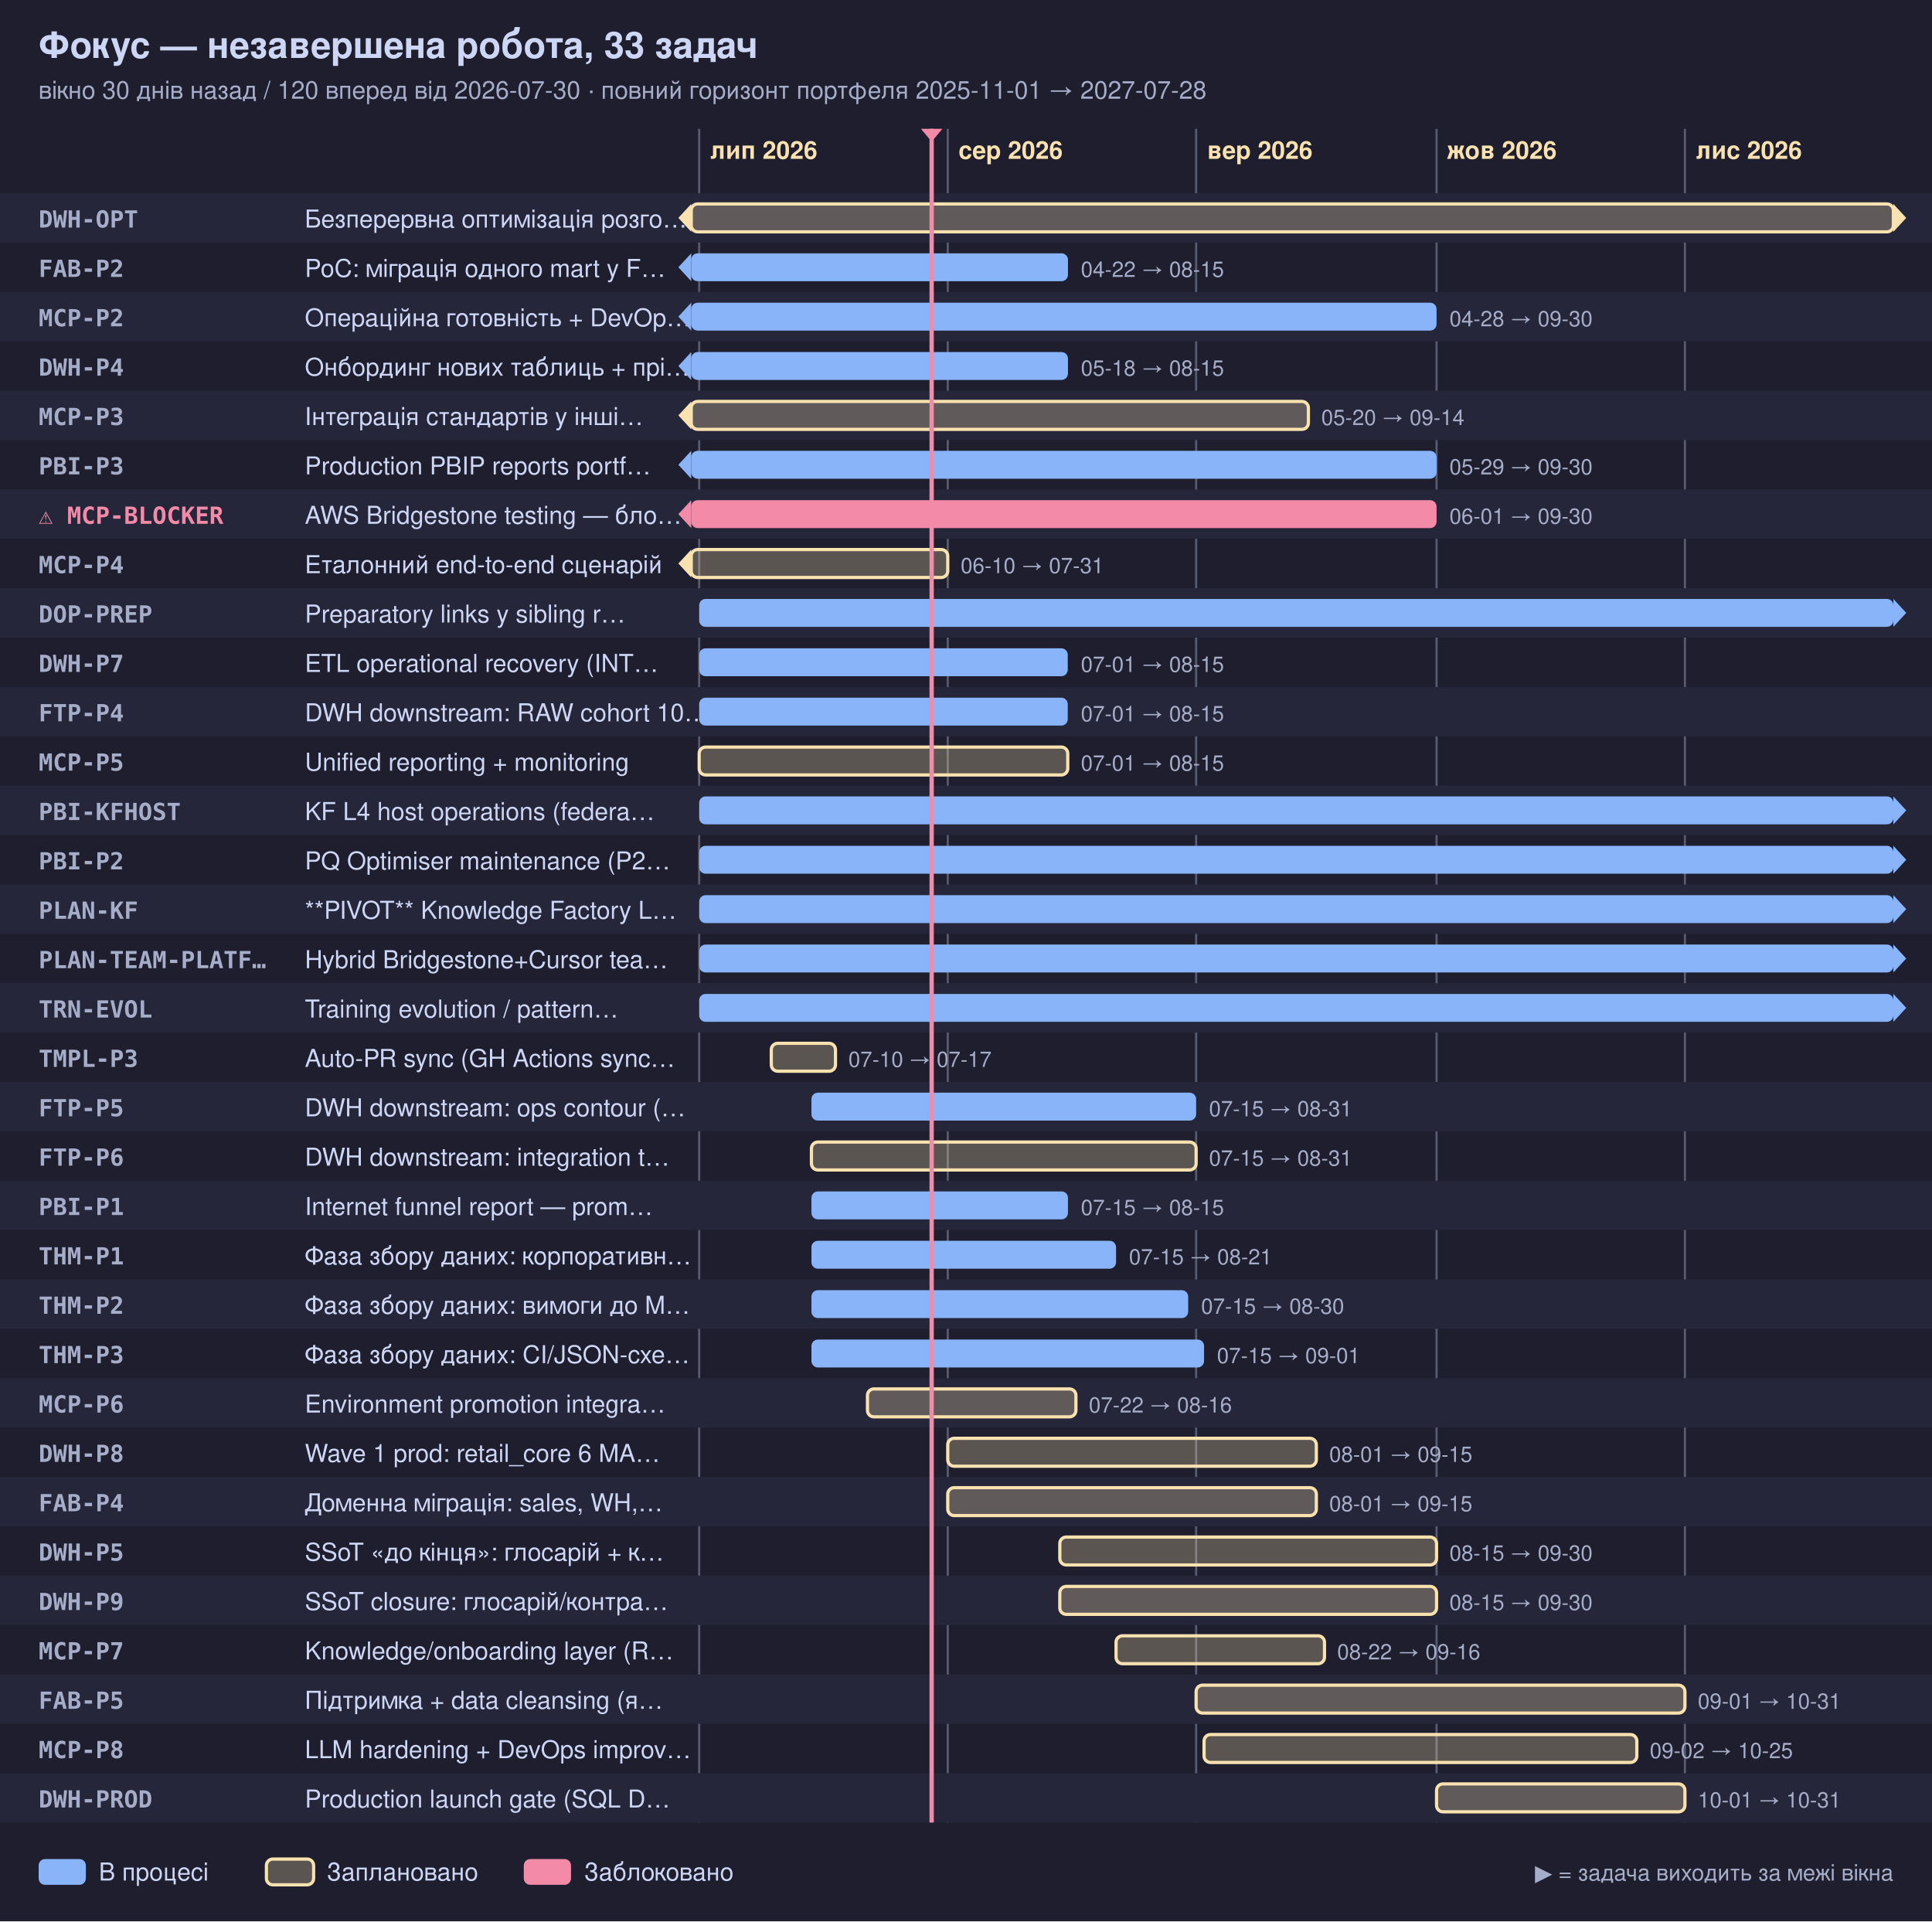
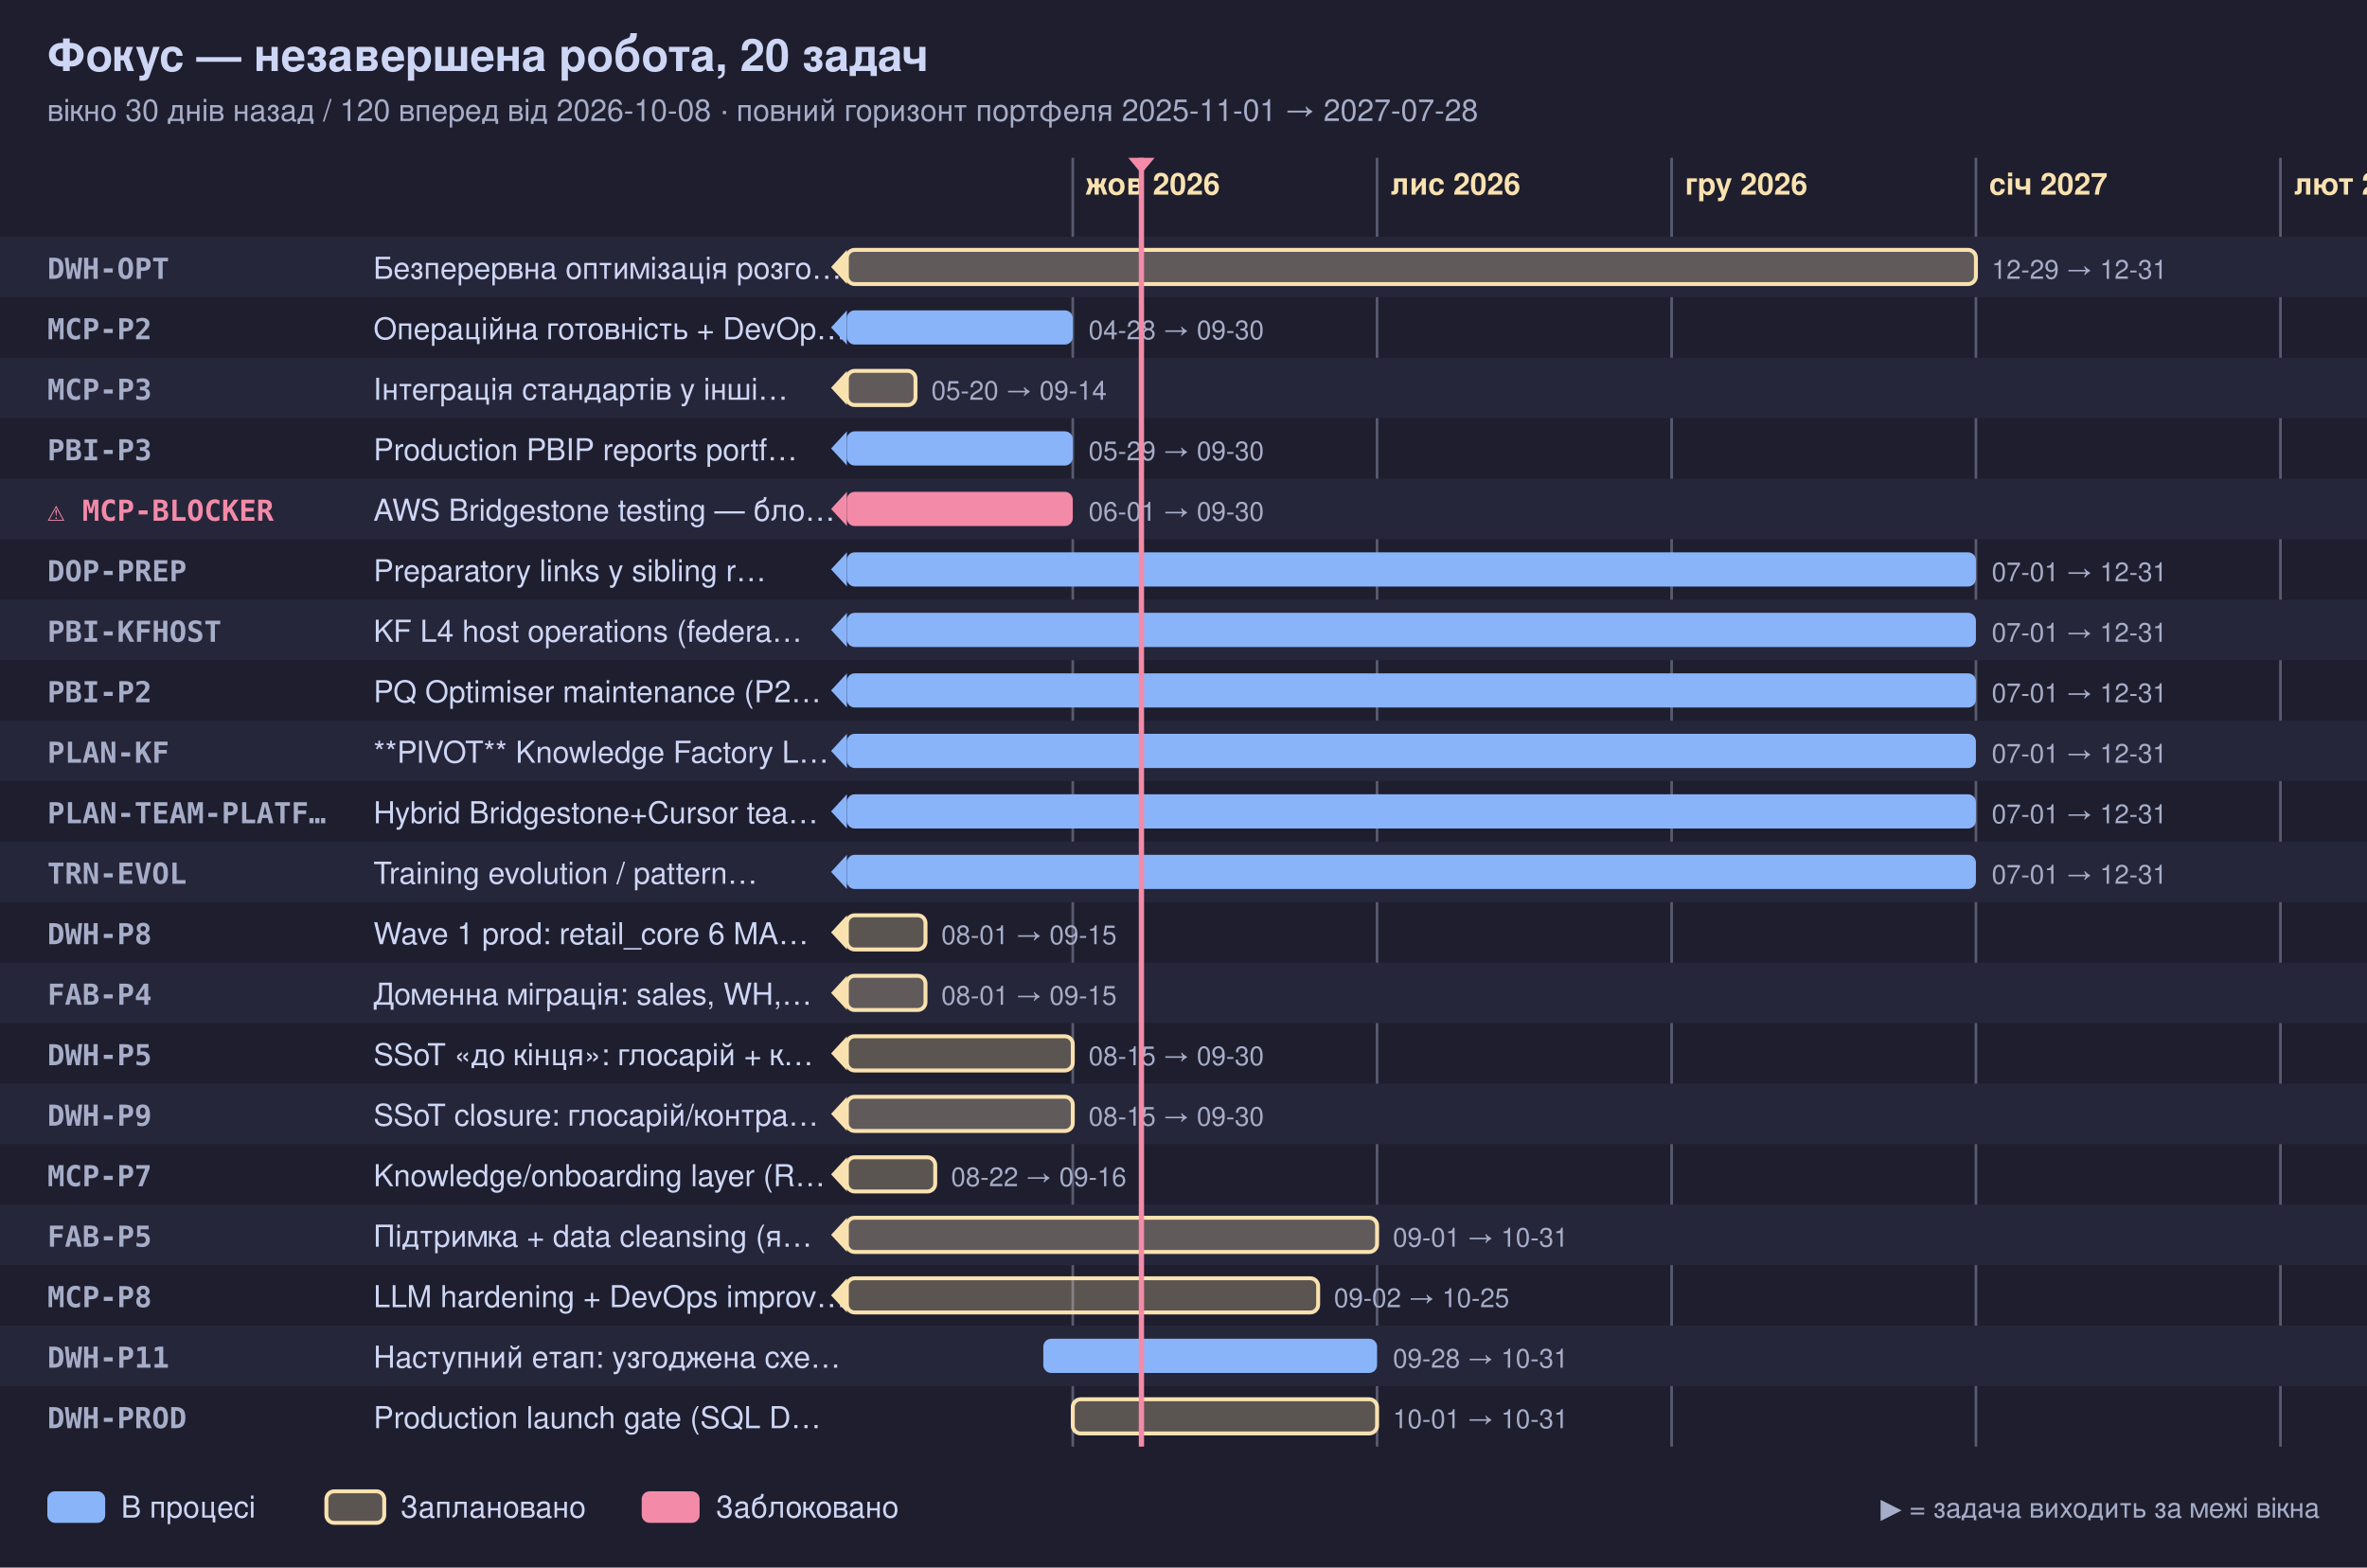
- <svg xmlns="http://www.w3.org/2000/svg" width="900" height="895" viewBox="0 0 900 895" role="img" aria-label="Фокус — незавершена робота, 33 задач" font-family="Segoe UI,Helvetica,Arial,sans-serif">
-   <rect width="900" height="895" fill="#1e1e2e" />
-   <text x="18" y="27" font-size="17" font-weight="700" fill="#cdd6f4">Фокус — незавершена робота, 33 задач</text>
-   <text x="18" y="46" font-size="11.5" fill="#a6adc8">вікно 30 днів назад / 120 вперед від 2026-07-30 · повний горизонт портфеля 2025-11-01 → 2027-07-28</text>
-   <line x1="325.7" y1="60.0" x2="325.7" y2="849.0" stroke="#585b70" stroke-width="1" />
-   <text x="330.7" y="74.0" font-size="11.5" font-weight="600" fill="#f9e2af">лип 2026</text>
-   <line x1="441.5" y1="60.0" x2="441.5" y2="849.0" stroke="#585b70" stroke-width="1" />
-   <text x="446.5" y="74.0" font-size="11.5" font-weight="600" fill="#f9e2af">сер 2026</text>
-   <line x1="557.2" y1="60.0" x2="557.2" y2="849.0" stroke="#585b70" stroke-width="1" />
-   <text x="562.2" y="74.0" font-size="11.5" font-weight="600" fill="#f9e2af">вер 2026</text>
-   <line x1="669.2" y1="60.0" x2="669.2" y2="849.0" stroke="#585b70" stroke-width="1" />
-   <text x="674.2" y="74.0" font-size="11.5" font-weight="600" fill="#f9e2af">жов 2026</text>
-   <line x1="784.9" y1="60.0" x2="784.9" y2="849.0" stroke="#585b70" stroke-width="1" />
-   <text x="789.9" y="74.0" font-size="11.5" font-weight="600" fill="#f9e2af">лис 2026</text>
+ <svg xmlns="http://www.w3.org/2000/svg" width="900" height="596" viewBox="0 0 900 596" role="img" aria-label="Фокус — незавершена робота, 20 задач" font-family="Segoe UI,Helvetica,Arial,sans-serif">
+   <rect width="900" height="596" fill="#1e1e2e" />
+   <text x="18" y="27" font-size="17" font-weight="700" fill="#cdd6f4">Фокус — незавершена робота, 20 задач</text>
+   <text x="18" y="46" font-size="11.5" fill="#a6adc8">вікно 30 днів назад / 120 вперед від 2026-10-08 · повний горизонт портфеля 2025-11-01 → 2027-07-28</text>
+   <line x1="407.9" y1="60.0" x2="407.9" y2="550.0" stroke="#585b70" stroke-width="1" />
+   <text x="412.9" y="74.0" font-size="11.5" font-weight="600" fill="#f9e2af">жов 2026</text>
+   <line x1="523.6" y1="60.0" x2="523.6" y2="550.0" stroke="#585b70" stroke-width="1" />
+   <text x="528.6" y="74.0" font-size="11.5" font-weight="600" fill="#f9e2af">лис 2026</text>
+   <line x1="635.6" y1="60.0" x2="635.6" y2="550.0" stroke="#585b70" stroke-width="1" />
+   <text x="640.6" y="74.0" font-size="11.5" font-weight="600" fill="#f9e2af">гру 2026</text>
+   <line x1="751.3" y1="60.0" x2="751.3" y2="550.0" stroke="#585b70" stroke-width="1" />
+   <text x="756.3" y="74.0" font-size="11.5" font-weight="600" fill="#f9e2af">січ 2027</text>
+   <line x1="867.1" y1="60.0" x2="867.1" y2="550.0" stroke="#585b70" stroke-width="1" />
+   <text x="872.1" y="74.0" font-size="11.5" font-weight="600" fill="#f9e2af">лют 2027</text>
  <rect x="0" y="90.0" width="900" height="23" fill="#26263a" />
  <text x="18" y="106.0" font-size="11" font-weight="600" fill="#a6adc8" font-family="Consolas,monospace">DWH-OPT</text>
  <text x="142" y="106.0" font-size="11.5" fill="#cdd6f4">Безперервна оптимізація розго…</text>
-   <rect x="322.0" y="95.0" width="560.0" height="13" rx="3" fill="#f9e2af" fill-opacity="0.28" stroke="#f9e2af" stroke-width="1.5" />
+   <rect x="322.0" y="95.0" width="429.3" height="13" rx="3" fill="#f9e2af" fill-opacity="0.28" stroke="#f9e2af" stroke-width="1.5" />
  <polygon points="322.0,95.0 322.0,108.0 316.0,101.5" fill="#f9e2af" />
-   <polygon points="882.0,95.0 882.0,108.0 888.0,101.5" fill="#f9e2af" />
-   <text x="18" y="129.0" font-size="11" font-weight="600" fill="#a6adc8" font-family="Consolas,monospace">FAB-P2</text>
-   <text x="142" y="129.0" font-size="11.5" fill="#cdd6f4">PoC: міграція одного mart у F…</text>
-   <rect x="322.0" y="118.0" width="175.5" height="13" rx="3" fill="#89b4fa" />
+   <text x="757.3" y="106.0" font-size="10" fill="#a6adc8">12-29 → 12-31</text>
+   <text x="18" y="129.0" font-size="11" font-weight="600" fill="#a6adc8" font-family="Consolas,monospace">MCP-P2</text>
+   <text x="142" y="129.0" font-size="11.5" fill="#cdd6f4">Операційна готовність + DevOp…</text>
+   <rect x="322.0" y="118.0" width="85.9" height="13" rx="3" fill="#89b4fa" />
  <polygon points="322.0,118.0 322.0,131.0 316.0,124.5" fill="#89b4fa" />
-   <text x="503.5" y="129.0" font-size="10" fill="#a6adc8">04-22 → 08-15</text>
+   <text x="413.9" y="129.0" font-size="10" fill="#a6adc8">04-28 → 09-30</text>
  <rect x="0" y="136.0" width="900" height="23" fill="#26263a" />
-   <text x="18" y="152.0" font-size="11" font-weight="600" fill="#a6adc8" font-family="Consolas,monospace">MCP-P2</text>
-   <text x="142" y="152.0" font-size="11.5" fill="#cdd6f4">Операційна готовність + DevOp…</text>
-   <rect x="322.0" y="141.0" width="347.2" height="13" rx="3" fill="#89b4fa" />
-   <polygon points="322.0,141.0 322.0,154.0 316.0,147.5" fill="#89b4fa" />
-   <text x="675.2" y="152.0" font-size="10" fill="#a6adc8">04-28 → 09-30</text>
-   <text x="18" y="175.0" font-size="11" font-weight="600" fill="#a6adc8" font-family="Consolas,monospace">DWH-P4</text>
-   <text x="142" y="175.0" font-size="11.5" fill="#cdd6f4">Онбординг нових таблиць + прі…</text>
-   <rect x="322.0" y="164.0" width="175.5" height="13" rx="3" fill="#89b4fa" />
+   <text x="18" y="152.0" font-size="11" font-weight="600" fill="#a6adc8" font-family="Consolas,monospace">MCP-P3</text>
+   <text x="142" y="152.0" font-size="11.5" fill="#cdd6f4">Інтеграція стандартів у інші…</text>
+   <rect x="322.0" y="141.0" width="26.1" height="13" rx="3" fill="#f9e2af" fill-opacity="0.28" stroke="#f9e2af" stroke-width="1.5" />
+   <polygon points="322.0,141.0 322.0,154.0 316.0,147.5" fill="#f9e2af" />
+   <text x="354.1" y="152.0" font-size="10" fill="#a6adc8">05-20 → 09-14</text>
+   <text x="18" y="175.0" font-size="11" font-weight="600" fill="#a6adc8" font-family="Consolas,monospace">PBI-P3</text>
+   <text x="142" y="175.0" font-size="11.5" fill="#cdd6f4">Production PBIP reports portf…</text>
+   <rect x="322.0" y="164.0" width="85.9" height="13" rx="3" fill="#89b4fa" />
  <polygon points="322.0,164.0 322.0,177.0 316.0,170.5" fill="#89b4fa" />
-   <text x="503.5" y="175.0" font-size="10" fill="#a6adc8">05-18 → 08-15</text>
+   <text x="413.9" y="175.0" font-size="10" fill="#a6adc8">05-29 → 09-30</text>
  <rect x="0" y="182.0" width="900" height="23" fill="#26263a" />
-   <text x="18" y="198.0" font-size="11" font-weight="600" fill="#a6adc8" font-family="Consolas,monospace">MCP-P3</text>
-   <text x="142" y="198.0" font-size="11.5" fill="#cdd6f4">Інтеграція стандартів у інші…</text>
-   <rect x="322.0" y="187.0" width="287.5" height="13" rx="3" fill="#f9e2af" fill-opacity="0.28" stroke="#f9e2af" stroke-width="1.5" />
-   <polygon points="322.0,187.0 322.0,200.0 316.0,193.5" fill="#f9e2af" />
-   <text x="615.5" y="198.0" font-size="10" fill="#a6adc8">05-20 → 09-14</text>
-   <text x="18" y="221.0" font-size="11" font-weight="600" fill="#a6adc8" font-family="Consolas,monospace">PBI-P3</text>
-   <text x="142" y="221.0" font-size="11.5" fill="#cdd6f4">Production PBIP reports portf…</text>
-   <rect x="322.0" y="210.0" width="347.2" height="13" rx="3" fill="#89b4fa" />
+   <text x="18" y="198.0" font-size="11" font-weight="600" fill="#f38ba8" font-family="Consolas,monospace">⚠ MCP-BLOCKER</text>
+   <text x="142" y="198.0" font-size="11.5" fill="#cdd6f4">AWS Bridgestone testing — бло…</text>
+   <rect x="322.0" y="187.0" width="85.9" height="13" rx="3" fill="#f38ba8" />
+   <polygon points="322.0,187.0 322.0,200.0 316.0,193.5" fill="#f38ba8" />
+   <text x="413.9" y="198.0" font-size="10" fill="#a6adc8">06-01 → 09-30</text>
+   <text x="18" y="221.0" font-size="11" font-weight="600" fill="#a6adc8" font-family="Consolas,monospace">DOP-PREP</text>
+   <text x="142" y="221.0" font-size="11.5" fill="#cdd6f4">Preparatory links у sibling r…</text>
+   <rect x="322.0" y="210.0" width="429.3" height="13" rx="3" fill="#89b4fa" />
  <polygon points="322.0,210.0 322.0,223.0 316.0,216.5" fill="#89b4fa" />
-   <text x="675.2" y="221.0" font-size="10" fill="#a6adc8">05-29 → 09-30</text>
+   <text x="757.3" y="221.0" font-size="10" fill="#a6adc8">07-01 → 12-31</text>
  <rect x="0" y="228.0" width="900" height="23" fill="#26263a" />
-   <text x="18" y="244.0" font-size="11" font-weight="600" fill="#f38ba8" font-family="Consolas,monospace">⚠ MCP-BLOCKER</text>
-   <text x="142" y="244.0" font-size="11.5" fill="#cdd6f4">AWS Bridgestone testing — бло…</text>
-   <rect x="322.0" y="233.0" width="347.2" height="13" rx="3" fill="#f38ba8" />
-   <polygon points="322.0,233.0 322.0,246.0 316.0,239.5" fill="#f38ba8" />
-   <text x="675.2" y="244.0" font-size="10" fill="#a6adc8">06-01 → 09-30</text>
-   <text x="18" y="267.0" font-size="11" font-weight="600" fill="#a6adc8" font-family="Consolas,monospace">MCP-P4</text>
-   <text x="142" y="267.0" font-size="11.5" fill="#cdd6f4">Еталонний end-to-end сценарій</text>
-   <rect x="322.0" y="256.0" width="119.5" height="13" rx="3" fill="#f9e2af" fill-opacity="0.28" stroke="#f9e2af" stroke-width="1.5" />
-   <polygon points="322.0,256.0 322.0,269.0 316.0,262.5" fill="#f9e2af" />
-   <text x="447.5" y="267.0" font-size="10" fill="#a6adc8">06-10 → 07-31</text>
+   <text x="18" y="244.0" font-size="11" font-weight="600" fill="#a6adc8" font-family="Consolas,monospace">PBI-KFHOST</text>
+   <text x="142" y="244.0" font-size="11.5" fill="#cdd6f4">KF L4 host operations (federa…</text>
+   <rect x="322.0" y="233.0" width="429.3" height="13" rx="3" fill="#89b4fa" />
+   <polygon points="322.0,233.0 322.0,246.0 316.0,239.5" fill="#89b4fa" />
+   <text x="757.3" y="244.0" font-size="10" fill="#a6adc8">07-01 → 12-31</text>
+   <text x="18" y="267.0" font-size="11" font-weight="600" fill="#a6adc8" font-family="Consolas,monospace">PBI-P2</text>
+   <text x="142" y="267.0" font-size="11.5" fill="#cdd6f4">PQ Optimiser maintenance (P2…</text>
+   <rect x="322.0" y="256.0" width="429.3" height="13" rx="3" fill="#89b4fa" />
+   <polygon points="322.0,256.0 322.0,269.0 316.0,262.5" fill="#89b4fa" />
+   <text x="757.3" y="267.0" font-size="10" fill="#a6adc8">07-01 → 12-31</text>
  <rect x="0" y="274.0" width="900" height="23" fill="#26263a" />
-   <text x="18" y="290.0" font-size="11" font-weight="600" fill="#a6adc8" font-family="Consolas,monospace">DOP-PREP</text>
-   <text x="142" y="290.0" font-size="11.5" fill="#cdd6f4">Preparatory links у sibling r…</text>
-   <rect x="325.7" y="279.0" width="556.3" height="13" rx="3" fill="#89b4fa" />
-   <polygon points="882.0,279.0 882.0,292.0 888.0,285.5" fill="#89b4fa" />
-   <text x="18" y="313.0" font-size="11" font-weight="600" fill="#a6adc8" font-family="Consolas,monospace">DWH-P7</text>
-   <text x="142" y="313.0" font-size="11.5" fill="#cdd6f4">ETL operational recovery (INT…</text>
-   <rect x="325.7" y="302.0" width="171.7" height="13" rx="3" fill="#89b4fa" />
-   <text x="503.5" y="313.0" font-size="10" fill="#a6adc8">07-01 → 08-15</text>
+   <text x="18" y="290.0" font-size="11" font-weight="600" fill="#a6adc8" font-family="Consolas,monospace">PLAN-KF</text>
+   <text x="142" y="290.0" font-size="11.5" fill="#cdd6f4">**PIVOT** Knowledge Factory L…</text>
+   <rect x="322.0" y="279.0" width="429.3" height="13" rx="3" fill="#89b4fa" />
+   <polygon points="322.0,279.0 322.0,292.0 316.0,285.5" fill="#89b4fa" />
+   <text x="757.3" y="290.0" font-size="10" fill="#a6adc8">07-01 → 12-31</text>
+   <text x="18" y="313.0" font-size="11" font-weight="600" fill="#a6adc8" font-family="Consolas,monospace">PLAN-TEAM-PLATF…</text>
+   <text x="142" y="313.0" font-size="11.5" fill="#cdd6f4">Hybrid Bridgestone+Cursor tea…</text>
+   <rect x="322.0" y="302.0" width="429.3" height="13" rx="3" fill="#89b4fa" />
+   <polygon points="322.0,302.0 322.0,315.0 316.0,308.5" fill="#89b4fa" />
+   <text x="757.3" y="313.0" font-size="10" fill="#a6adc8">07-01 → 12-31</text>
  <rect x="0" y="320.0" width="900" height="23" fill="#26263a" />
-   <text x="18" y="336.0" font-size="11" font-weight="600" fill="#a6adc8" font-family="Consolas,monospace">FTP-P4</text>
-   <text x="142" y="336.0" font-size="11.5" fill="#cdd6f4">DWH downstream: RAW cohort 10…</text>
-   <rect x="325.7" y="325.0" width="171.7" height="13" rx="3" fill="#89b4fa" />
-   <text x="503.5" y="336.0" font-size="10" fill="#a6adc8">07-01 → 08-15</text>
-   <text x="18" y="359.0" font-size="11" font-weight="600" fill="#a6adc8" font-family="Consolas,monospace">MCP-P5</text>
-   <text x="142" y="359.0" font-size="11.5" fill="#cdd6f4">Unified reporting + monitoring</text>
-   <rect x="325.7" y="348.0" width="171.7" height="13" rx="3" fill="#f9e2af" fill-opacity="0.28" stroke="#f9e2af" stroke-width="1.5" />
-   <text x="503.5" y="359.0" font-size="10" fill="#a6adc8">07-01 → 08-15</text>
+   <text x="18" y="336.0" font-size="11" font-weight="600" fill="#a6adc8" font-family="Consolas,monospace">TRN-EVOL</text>
+   <text x="142" y="336.0" font-size="11.5" fill="#cdd6f4">Training evolution / pattern…</text>
+   <rect x="322.0" y="325.0" width="429.3" height="13" rx="3" fill="#89b4fa" />
+   <polygon points="322.0,325.0 322.0,338.0 316.0,331.5" fill="#89b4fa" />
+   <text x="757.3" y="336.0" font-size="10" fill="#a6adc8">07-01 → 12-31</text>
+   <text x="18" y="359.0" font-size="11" font-weight="600" fill="#a6adc8" font-family="Consolas,monospace">DWH-P8</text>
+   <text x="142" y="359.0" font-size="11.5" fill="#cdd6f4">Wave 1 prod: retail_core 6 MA…</text>
+   <rect x="322.0" y="348.0" width="29.9" height="13" rx="3" fill="#f9e2af" fill-opacity="0.28" stroke="#f9e2af" stroke-width="1.5" />
+   <polygon points="322.0,348.0 322.0,361.0 316.0,354.5" fill="#f9e2af" />
+   <text x="357.9" y="359.0" font-size="10" fill="#a6adc8">08-01 → 09-15</text>
  <rect x="0" y="366.0" width="900" height="23" fill="#26263a" />
-   <text x="18" y="382.0" font-size="11" font-weight="600" fill="#a6adc8" font-family="Consolas,monospace">PBI-KFHOST</text>
-   <text x="142" y="382.0" font-size="11.5" fill="#cdd6f4">KF L4 host operations (federa…</text>
-   <rect x="325.7" y="371.0" width="556.3" height="13" rx="3" fill="#89b4fa" />
-   <polygon points="882.0,371.0 882.0,384.0 888.0,377.5" fill="#89b4fa" />
-   <text x="18" y="405.0" font-size="11" font-weight="600" fill="#a6adc8" font-family="Consolas,monospace">PBI-P2</text>
-   <text x="142" y="405.0" font-size="11.5" fill="#cdd6f4">PQ Optimiser maintenance (P2…</text>
-   <rect x="325.7" y="394.0" width="556.3" height="13" rx="3" fill="#89b4fa" />
-   <polygon points="882.0,394.0 882.0,407.0 888.0,400.5" fill="#89b4fa" />
+   <text x="18" y="382.0" font-size="11" font-weight="600" fill="#a6adc8" font-family="Consolas,monospace">FAB-P4</text>
+   <text x="142" y="382.0" font-size="11.5" fill="#cdd6f4">Доменна міграція: sales, WH,…</text>
+   <rect x="322.0" y="371.0" width="29.9" height="13" rx="3" fill="#f9e2af" fill-opacity="0.28" stroke="#f9e2af" stroke-width="1.5" />
+   <polygon points="322.0,371.0 322.0,384.0 316.0,377.5" fill="#f9e2af" />
+   <text x="357.9" y="382.0" font-size="10" fill="#a6adc8">08-01 → 09-15</text>
+   <text x="18" y="405.0" font-size="11" font-weight="600" fill="#a6adc8" font-family="Consolas,monospace">DWH-P5</text>
+   <text x="142" y="405.0" font-size="11.5" fill="#cdd6f4">SSoT «до кінця»: глосарій + к…</text>
+   <rect x="322.0" y="394.0" width="85.9" height="13" rx="3" fill="#f9e2af" fill-opacity="0.28" stroke="#f9e2af" stroke-width="1.5" />
+   <polygon points="322.0,394.0 322.0,407.0 316.0,400.5" fill="#f9e2af" />
+   <text x="413.9" y="405.0" font-size="10" fill="#a6adc8">08-15 → 09-30</text>
  <rect x="0" y="412.0" width="900" height="23" fill="#26263a" />
-   <text x="18" y="428.0" font-size="11" font-weight="600" fill="#a6adc8" font-family="Consolas,monospace">PLAN-KF</text>
-   <text x="142" y="428.0" font-size="11.5" fill="#cdd6f4">**PIVOT** Knowledge Factory L…</text>
-   <rect x="325.7" y="417.0" width="556.3" height="13" rx="3" fill="#89b4fa" />
-   <polygon points="882.0,417.0 882.0,430.0 888.0,423.5" fill="#89b4fa" />
-   <text x="18" y="451.0" font-size="11" font-weight="600" fill="#a6adc8" font-family="Consolas,monospace">PLAN-TEAM-PLATF…</text>
-   <text x="142" y="451.0" font-size="11.5" fill="#cdd6f4">Hybrid Bridgestone+Cursor tea…</text>
-   <rect x="325.7" y="440.0" width="556.3" height="13" rx="3" fill="#89b4fa" />
-   <polygon points="882.0,440.0 882.0,453.0 888.0,446.5" fill="#89b4fa" />
+   <text x="18" y="428.0" font-size="11" font-weight="600" fill="#a6adc8" font-family="Consolas,monospace">DWH-P9</text>
+   <text x="142" y="428.0" font-size="11.5" fill="#cdd6f4">SSoT closure: глосарій/контра…</text>
+   <rect x="322.0" y="417.0" width="85.9" height="13" rx="3" fill="#f9e2af" fill-opacity="0.28" stroke="#f9e2af" stroke-width="1.5" />
+   <polygon points="322.0,417.0 322.0,430.0 316.0,423.5" fill="#f9e2af" />
+   <text x="413.9" y="428.0" font-size="10" fill="#a6adc8">08-15 → 09-30</text>
+   <text x="18" y="451.0" font-size="11" font-weight="600" fill="#a6adc8" font-family="Consolas,monospace">MCP-P7</text>
+   <text x="142" y="451.0" font-size="11.5" fill="#cdd6f4">Knowledge/onboarding layer (R…</text>
+   <rect x="322.0" y="440.0" width="33.6" height="13" rx="3" fill="#f9e2af" fill-opacity="0.28" stroke="#f9e2af" stroke-width="1.5" />
+   <polygon points="322.0,440.0 322.0,453.0 316.0,446.5" fill="#f9e2af" />
+   <text x="361.6" y="451.0" font-size="10" fill="#a6adc8">08-22 → 09-16</text>
  <rect x="0" y="458.0" width="900" height="23" fill="#26263a" />
-   <text x="18" y="474.0" font-size="11" font-weight="600" fill="#a6adc8" font-family="Consolas,monospace">TRN-EVOL</text>
-   <text x="142" y="474.0" font-size="11.5" fill="#cdd6f4">Training evolution / pattern…</text>
-   <rect x="325.7" y="463.0" width="556.3" height="13" rx="3" fill="#89b4fa" />
-   <polygon points="882.0,463.0 882.0,476.0 888.0,469.5" fill="#89b4fa" />
-   <text x="18" y="497.0" font-size="11" font-weight="600" fill="#a6adc8" font-family="Consolas,monospace">TMPL-P3</text>
-   <text x="142" y="497.0" font-size="11.5" fill="#cdd6f4">Auto-PR sync (GH Actions sync…</text>
-   <rect x="359.3" y="486.0" width="29.9" height="13" rx="3" fill="#f9e2af" fill-opacity="0.28" stroke="#f9e2af" stroke-width="1.5" />
-   <text x="395.2" y="497.0" font-size="10" fill="#a6adc8">07-10 → 07-17</text>
+   <text x="18" y="474.0" font-size="11" font-weight="600" fill="#a6adc8" font-family="Consolas,monospace">FAB-P5</text>
+   <text x="142" y="474.0" font-size="11.5" fill="#cdd6f4">Підтримка + data cleansing (я…</text>
+   <rect x="322.0" y="463.0" width="201.6" height="13" rx="3" fill="#f9e2af" fill-opacity="0.28" stroke="#f9e2af" stroke-width="1.5" />
+   <polygon points="322.0,463.0 322.0,476.0 316.0,469.5" fill="#f9e2af" />
+   <text x="529.6" y="474.0" font-size="10" fill="#a6adc8">09-01 → 10-31</text>
+   <text x="18" y="497.0" font-size="11" font-weight="600" fill="#a6adc8" font-family="Consolas,monospace">MCP-P8</text>
+   <text x="142" y="497.0" font-size="11.5" fill="#cdd6f4">LLM hardening + DevOps improv…</text>
+   <rect x="322.0" y="486.0" width="179.2" height="13" rx="3" fill="#f9e2af" fill-opacity="0.28" stroke="#f9e2af" stroke-width="1.5" />
+   <polygon points="322.0,486.0 322.0,499.0 316.0,492.5" fill="#f9e2af" />
+   <text x="507.2" y="497.0" font-size="10" fill="#a6adc8">09-02 → 10-25</text>
  <rect x="0" y="504.0" width="900" height="23" fill="#26263a" />
-   <text x="18" y="520.0" font-size="11" font-weight="600" fill="#a6adc8" font-family="Consolas,monospace">FTP-P5</text>
-   <text x="142" y="520.0" font-size="11.5" fill="#cdd6f4">DWH downstream: ops contour (…</text>
-   <rect x="378.0" y="509.0" width="179.2" height="13" rx="3" fill="#89b4fa" />
-   <text x="563.2" y="520.0" font-size="10" fill="#a6adc8">07-15 → 08-31</text>
-   <text x="18" y="543.0" font-size="11" font-weight="600" fill="#a6adc8" font-family="Consolas,monospace">FTP-P6</text>
-   <text x="142" y="543.0" font-size="11.5" fill="#cdd6f4">DWH downstream: integration t…</text>
-   <rect x="378.0" y="532.0" width="179.2" height="13" rx="3" fill="#f9e2af" fill-opacity="0.28" stroke="#f9e2af" stroke-width="1.5" />
-   <text x="563.2" y="543.0" font-size="10" fill="#a6adc8">07-15 → 08-31</text>
-   <rect x="0" y="550.0" width="900" height="23" fill="#26263a" />
-   <text x="18" y="566.0" font-size="11" font-weight="600" fill="#a6adc8" font-family="Consolas,monospace">PBI-P1</text>
-   <text x="142" y="566.0" font-size="11.5" fill="#cdd6f4">Internet funnel report — prom…</text>
-   <rect x="378.0" y="555.0" width="119.5" height="13" rx="3" fill="#89b4fa" />
-   <text x="503.5" y="566.0" font-size="10" fill="#a6adc8">07-15 → 08-15</text>
-   <text x="18" y="589.0" font-size="11" font-weight="600" fill="#a6adc8" font-family="Consolas,monospace">THM-P1</text>
-   <text x="142" y="589.0" font-size="11.5" fill="#cdd6f4">Фаза збору даних: корпоративн…</text>
-   <rect x="378.0" y="578.0" width="141.9" height="13" rx="3" fill="#89b4fa" />
-   <text x="525.9" y="589.0" font-size="10" fill="#a6adc8">07-15 → 08-21</text>
-   <rect x="0" y="596.0" width="900" height="23" fill="#26263a" />
-   <text x="18" y="612.0" font-size="11" font-weight="600" fill="#a6adc8" font-family="Consolas,monospace">THM-P2</text>
-   <text x="142" y="612.0" font-size="11.5" fill="#cdd6f4">Фаза збору даних: вимоги до M…</text>
-   <rect x="378.0" y="601.0" width="175.5" height="13" rx="3" fill="#89b4fa" />
-   <text x="559.5" y="612.0" font-size="10" fill="#a6adc8">07-15 → 08-30</text>
-   <text x="18" y="635.0" font-size="11" font-weight="600" fill="#a6adc8" font-family="Consolas,monospace">THM-P3</text>
-   <text x="142" y="635.0" font-size="11.5" fill="#cdd6f4">Фаза збору даних: CI/JSON-схе…</text>
-   <rect x="378.0" y="624.0" width="182.9" height="13" rx="3" fill="#89b4fa" />
-   <text x="566.9" y="635.0" font-size="10" fill="#a6adc8">07-15 → 09-01</text>
-   <rect x="0" y="642.0" width="900" height="23" fill="#26263a" />
-   <text x="18" y="658.0" font-size="11" font-weight="600" fill="#a6adc8" font-family="Consolas,monospace">MCP-P6</text>
-   <text x="142" y="658.0" font-size="11.5" fill="#cdd6f4">Environment promotion integra…</text>
-   <rect x="404.1" y="647.0" width="97.1" height="13" rx="3" fill="#f9e2af" fill-opacity="0.28" stroke="#f9e2af" stroke-width="1.5" />
-   <text x="507.2" y="658.0" font-size="10" fill="#a6adc8">07-22 → 08-16</text>
-   <text x="18" y="681.0" font-size="11" font-weight="600" fill="#a6adc8" font-family="Consolas,monospace">DWH-P8</text>
-   <text x="142" y="681.0" font-size="11.5" fill="#cdd6f4">Wave 1 prod: retail_core 6 MA…</text>
-   <rect x="441.5" y="670.0" width="171.7" height="13" rx="3" fill="#f9e2af" fill-opacity="0.28" stroke="#f9e2af" stroke-width="1.5" />
-   <text x="619.2" y="681.0" font-size="10" fill="#a6adc8">08-01 → 09-15</text>
-   <rect x="0" y="688.0" width="900" height="23" fill="#26263a" />
-   <text x="18" y="704.0" font-size="11" font-weight="600" fill="#a6adc8" font-family="Consolas,monospace">FAB-P4</text>
-   <text x="142" y="704.0" font-size="11.5" fill="#cdd6f4">Доменна міграція: sales, WH,…</text>
-   <rect x="441.5" y="693.0" width="171.7" height="13" rx="3" fill="#f9e2af" fill-opacity="0.28" stroke="#f9e2af" stroke-width="1.5" />
-   <text x="619.2" y="704.0" font-size="10" fill="#a6adc8">08-01 → 09-15</text>
-   <text x="18" y="727.0" font-size="11" font-weight="600" fill="#a6adc8" font-family="Consolas,monospace">DWH-P5</text>
-   <text x="142" y="727.0" font-size="11.5" fill="#cdd6f4">SSoT «до кінця»: глосарій + к…</text>
-   <rect x="493.7" y="716.0" width="175.5" height="13" rx="3" fill="#f9e2af" fill-opacity="0.28" stroke="#f9e2af" stroke-width="1.5" />
-   <text x="675.2" y="727.0" font-size="10" fill="#a6adc8">08-15 → 09-30</text>
-   <rect x="0" y="734.0" width="900" height="23" fill="#26263a" />
-   <text x="18" y="750.0" font-size="11" font-weight="600" fill="#a6adc8" font-family="Consolas,monospace">DWH-P9</text>
-   <text x="142" y="750.0" font-size="11.5" fill="#cdd6f4">SSoT closure: глосарій/контра…</text>
-   <rect x="493.7" y="739.0" width="175.5" height="13" rx="3" fill="#f9e2af" fill-opacity="0.28" stroke="#f9e2af" stroke-width="1.5" />
-   <text x="675.2" y="750.0" font-size="10" fill="#a6adc8">08-15 → 09-30</text>
-   <text x="18" y="773.0" font-size="11" font-weight="600" fill="#a6adc8" font-family="Consolas,monospace">MCP-P7</text>
-   <text x="142" y="773.0" font-size="11.5" fill="#cdd6f4">Knowledge/onboarding layer (R…</text>
-   <rect x="519.9" y="762.0" width="97.1" height="13" rx="3" fill="#f9e2af" fill-opacity="0.28" stroke="#f9e2af" stroke-width="1.5" />
-   <text x="622.9" y="773.0" font-size="10" fill="#a6adc8">08-22 → 09-16</text>
-   <rect x="0" y="780.0" width="900" height="23" fill="#26263a" />
-   <text x="18" y="796.0" font-size="11" font-weight="600" fill="#a6adc8" font-family="Consolas,monospace">FAB-P5</text>
-   <text x="142" y="796.0" font-size="11.5" fill="#cdd6f4">Підтримка + data cleansing (я…</text>
-   <rect x="557.2" y="785.0" width="227.7" height="13" rx="3" fill="#f9e2af" fill-opacity="0.28" stroke="#f9e2af" stroke-width="1.5" />
-   <text x="790.9" y="796.0" font-size="10" fill="#a6adc8">09-01 → 10-31</text>
-   <text x="18" y="819.0" font-size="11" font-weight="600" fill="#a6adc8" font-family="Consolas,monospace">MCP-P8</text>
-   <text x="142" y="819.0" font-size="11.5" fill="#cdd6f4">LLM hardening + DevOps improv…</text>
-   <rect x="560.9" y="808.0" width="201.6" height="13" rx="3" fill="#f9e2af" fill-opacity="0.28" stroke="#f9e2af" stroke-width="1.5" />
-   <text x="768.5" y="819.0" font-size="10" fill="#a6adc8">09-02 → 10-25</text>
-   <rect x="0" y="826.0" width="900" height="23" fill="#26263a" />
-   <text x="18" y="842.0" font-size="11" font-weight="600" fill="#a6adc8" font-family="Consolas,monospace">DWH-PROD</text>
-   <text x="142" y="842.0" font-size="11.5" fill="#cdd6f4">Production launch gate (SQL D…</text>
-   <rect x="669.2" y="831.0" width="115.7" height="13" rx="3" fill="#f9e2af" fill-opacity="0.28" stroke="#f9e2af" stroke-width="1.5" />
-   <text x="790.9" y="842.0" font-size="10" fill="#a6adc8">10-01 → 10-31</text>
-   <line x1="434.0" y1="60.0" x2="434.0" y2="849.0" stroke="#f38ba8" stroke-width="2" />
+   <text x="18" y="520.0" font-size="11" font-weight="600" fill="#a6adc8" font-family="Consolas,monospace">DWH-P11</text>
+   <text x="142" y="520.0" font-size="11.5" fill="#cdd6f4">Наступний етап: узгоджена схе…</text>
+   <rect x="396.7" y="509.0" width="126.9" height="13" rx="3" fill="#89b4fa" />
+   <text x="529.6" y="520.0" font-size="10" fill="#a6adc8">09-28 → 10-31</text>
+   <text x="18" y="543.0" font-size="11" font-weight="600" fill="#a6adc8" font-family="Consolas,monospace">DWH-PROD</text>
+   <text x="142" y="543.0" font-size="11.5" fill="#cdd6f4">Production launch gate (SQL D…</text>
+   <rect x="407.9" y="532.0" width="115.7" height="13" rx="3" fill="#f9e2af" fill-opacity="0.28" stroke="#f9e2af" stroke-width="1.5" />
+   <text x="529.6" y="543.0" font-size="10" fill="#a6adc8">10-01 → 10-31</text>
+   <line x1="434.0" y1="60.0" x2="434.0" y2="550.0" stroke="#f38ba8" stroke-width="2" />
  <polygon points="429.0,60.0 439.0,60.0 434.0,66.0" fill="#f38ba8" />
-   <rect x="18.0" y="866.0" width="22" height="12" rx="3" fill="#89b4fa" />
-   <text x="46.0" y="876.0" font-size="11.5" fill="#cdd6f4">В процесі</text>
-   <rect x="124.1" y="866.0" width="22" height="12" rx="3" fill="#f9e2af" fill-opacity="0.28" stroke="#f9e2af" stroke-width="1.5" />
-   <text x="152.1" y="876.0" font-size="11.5" fill="#cdd6f4">Заплановано</text>
-   <rect x="244.0" y="866.0" width="22" height="12" rx="3" fill="#f38ba8" />
-   <text x="272.0" y="876.0" font-size="11.5" fill="#cdd6f4">Заблоковано</text>
-   <text x="882" y="876.0" text-anchor="end" font-size="10.5" fill="#a6adc8">▶ = задача виходить за межі вікна</text>
+   <rect x="18.0" y="567.0" width="22" height="12" rx="3" fill="#89b4fa" />
+   <text x="46.0" y="577.0" font-size="11.5" fill="#cdd6f4">В процесі</text>
+   <rect x="124.1" y="567.0" width="22" height="12" rx="3" fill="#f9e2af" fill-opacity="0.28" stroke="#f9e2af" stroke-width="1.5" />
+   <text x="152.1" y="577.0" font-size="11.5" fill="#cdd6f4">Заплановано</text>
+   <rect x="244.0" y="567.0" width="22" height="12" rx="3" fill="#f38ba8" />
+   <text x="272.0" y="577.0" font-size="11.5" fill="#cdd6f4">Заблоковано</text>
+   <text x="882" y="577.0" text-anchor="end" font-size="10.5" fill="#a6adc8">▶ = задача виходить за межі вікна</text>
</svg>
